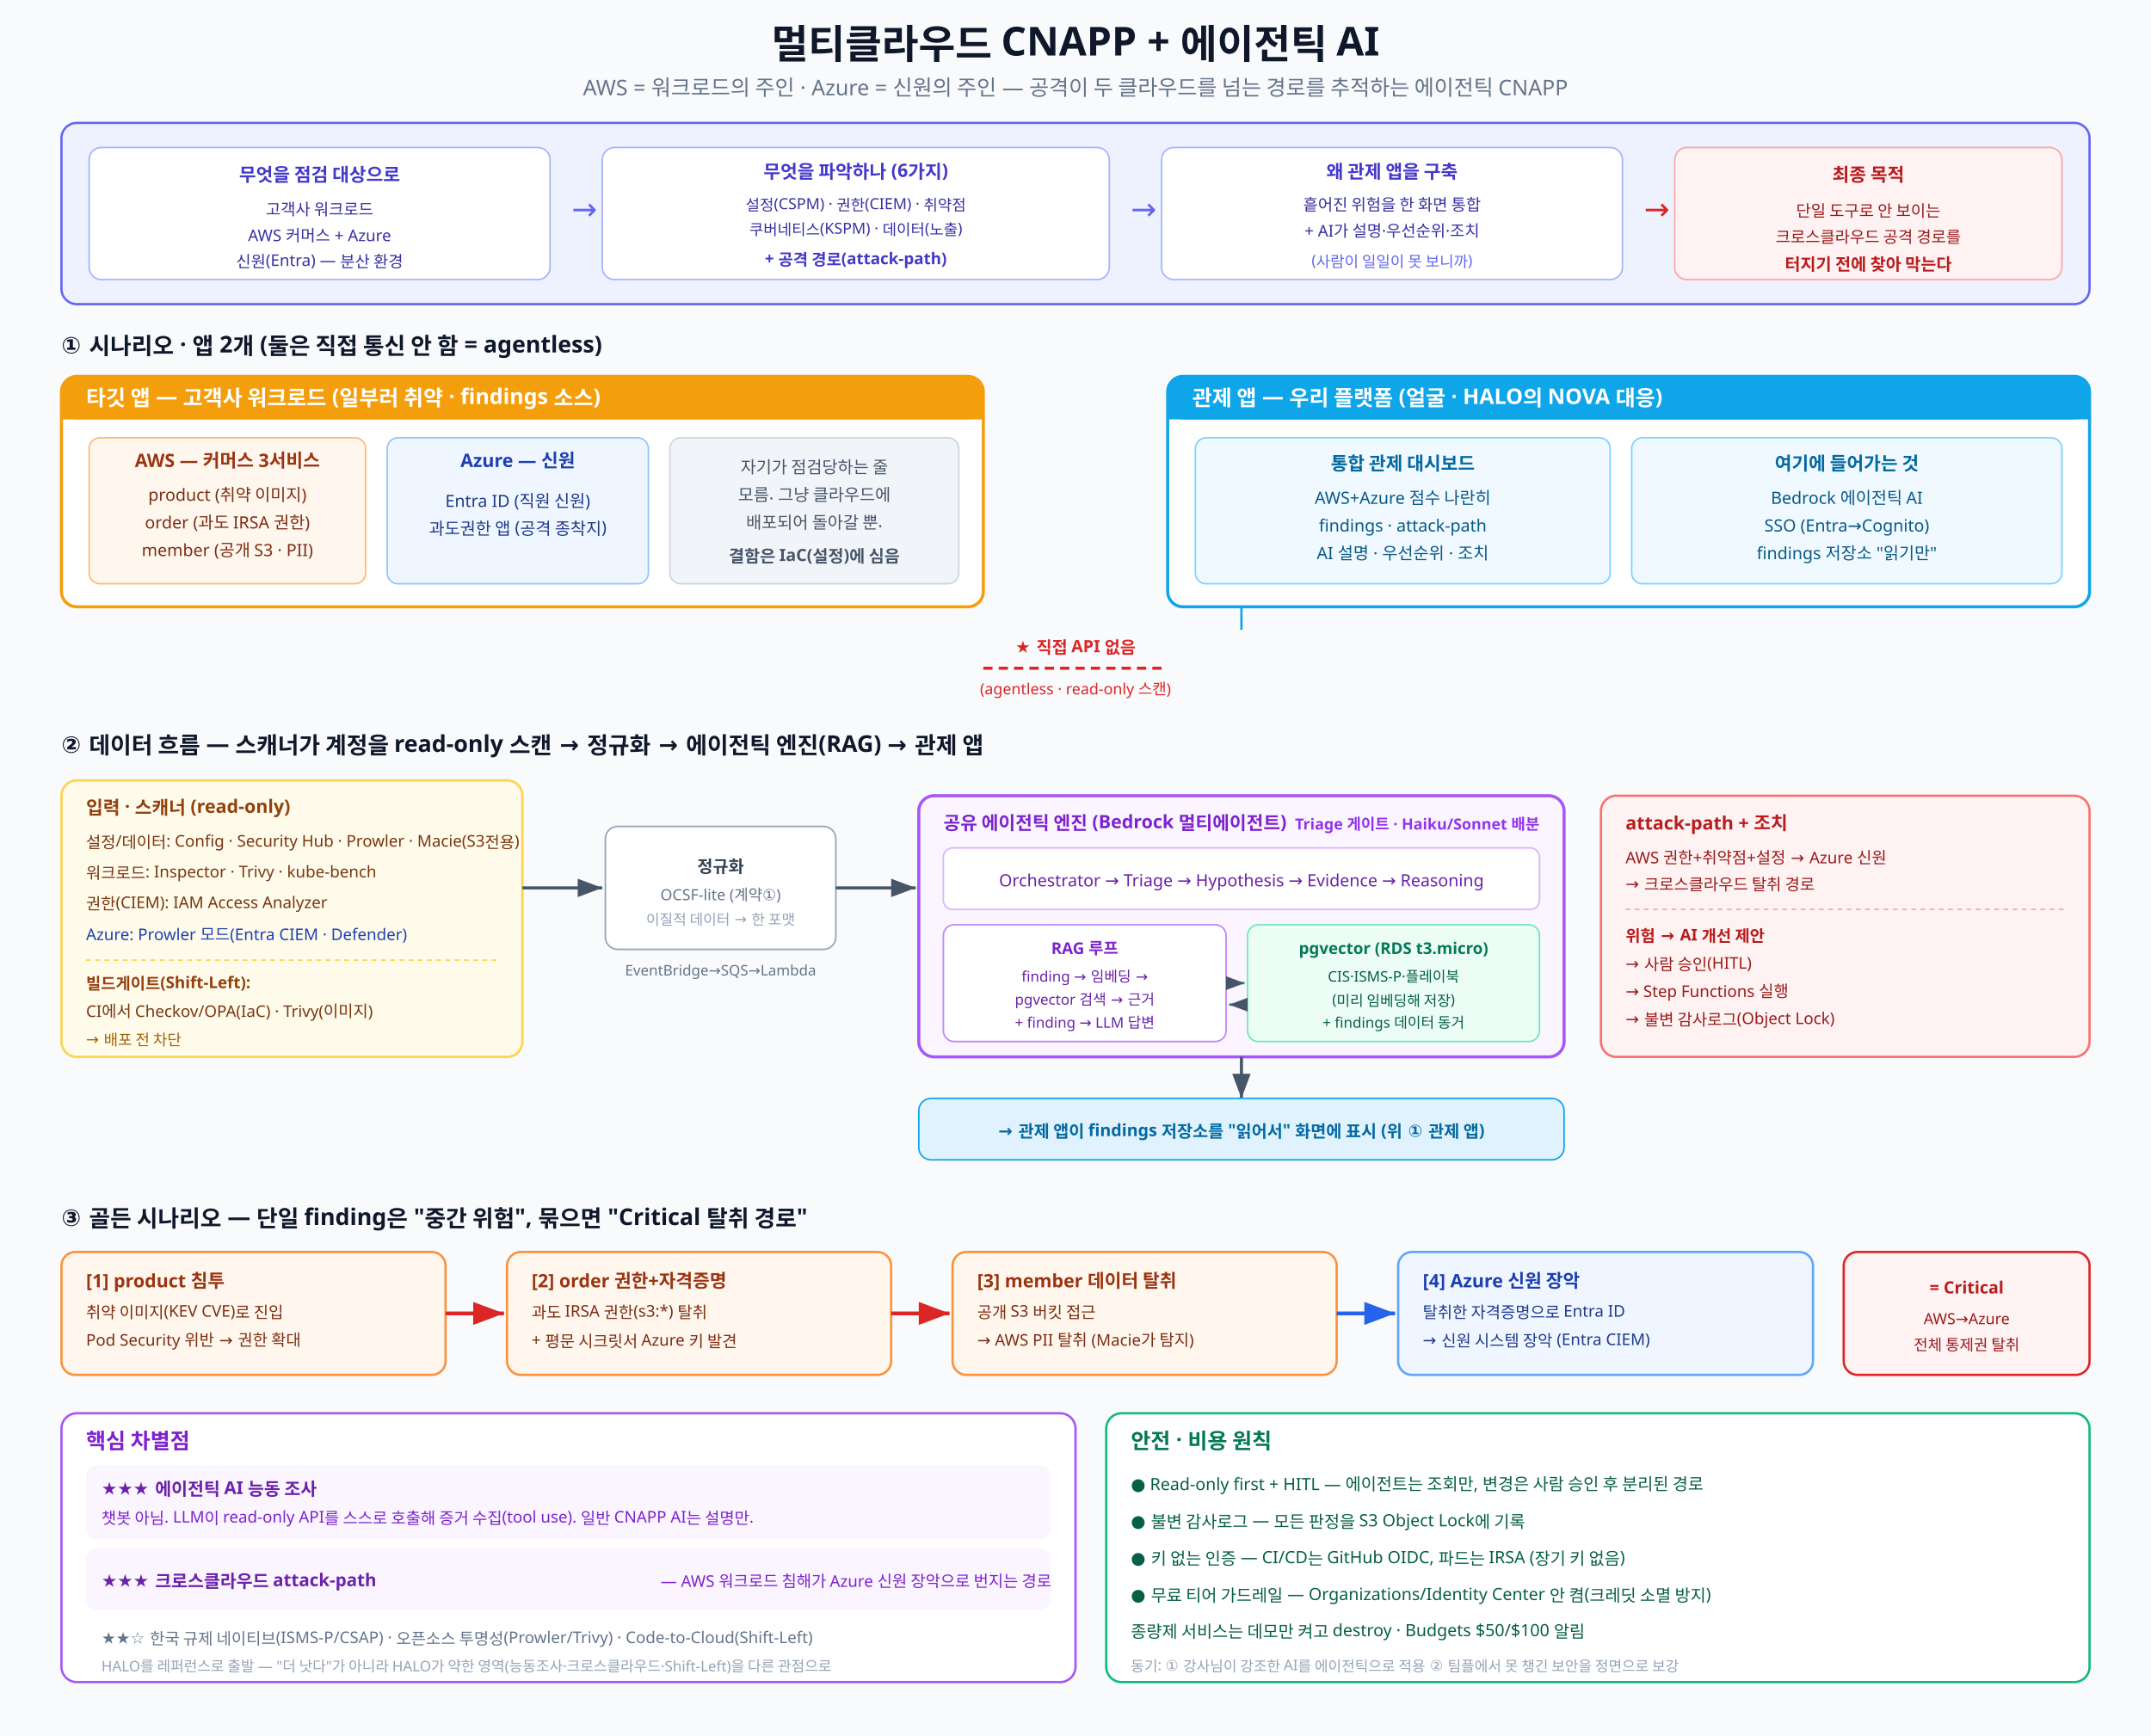
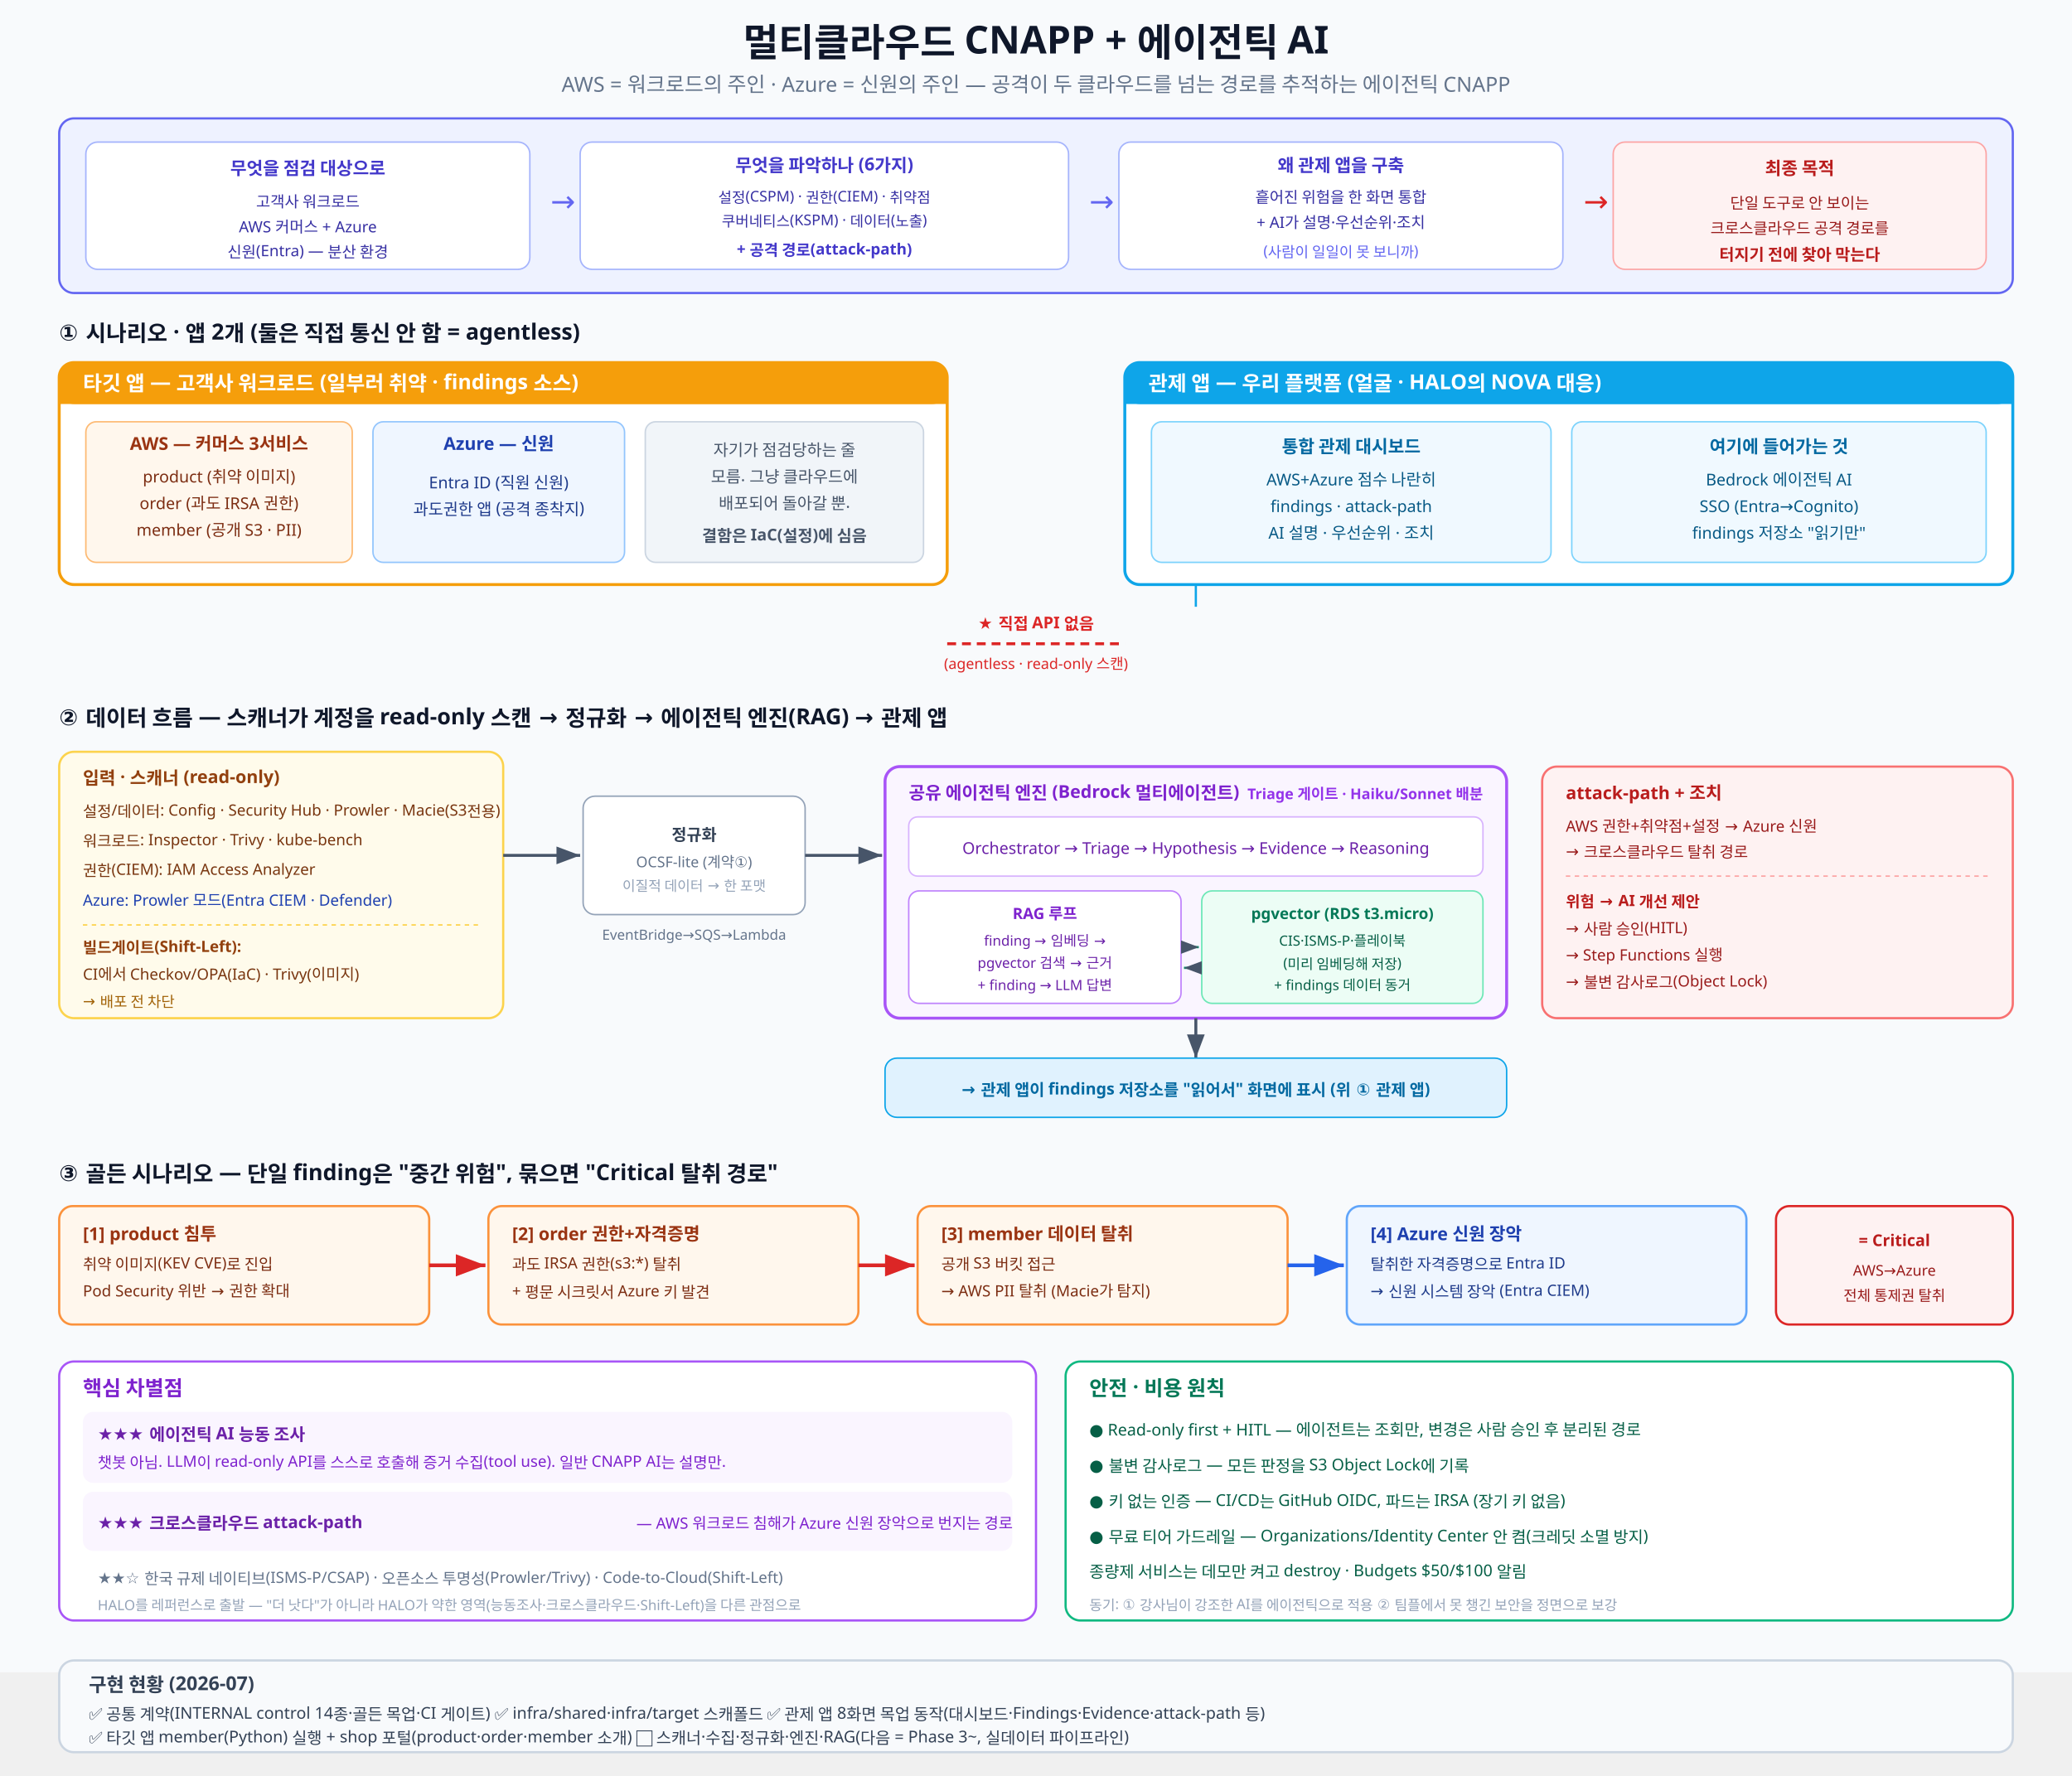
- <svg xmlns="http://www.w3.org/2000/svg" viewBox="0 0 1400 1130" font-family="'Segoe UI', 'Malgun Gothic', sans-serif">
+ <svg xmlns="http://www.w3.org/2000/svg" viewBox="0 0 1400 1200" font-family="'Segoe UI', 'Malgun Gothic', sans-serif">
  <defs>
    <marker id="arrow" markerWidth="10" markerHeight="10" refX="8" refY="3" orient="auto" markerUnits="strokeWidth">
      <path d="M0,0 L8,3 L0,6 Z" fill="#475569" />
    </marker>
    <marker id="arrowRed" markerWidth="10" markerHeight="10" refX="8" refY="3" orient="auto" markerUnits="strokeWidth">
      <path d="M0,0 L8,3 L0,6 Z" fill="#dc2626" />
    </marker>
    <marker id="arrowBlue" markerWidth="10" markerHeight="10" refX="8" refY="3" orient="auto" markerUnits="strokeWidth">
      <path d="M0,0 L8,3 L0,6 Z" fill="#2563eb" />
    </marker>
  </defs>
  <rect x="0" y="0" width="1400" height="1130" fill="#f8fafc" />
  <text x="700" y="38" text-anchor="middle" font-size="26" font-weight="700" fill="#0f172a">멀티클라우드 CNAPP + 에이전틱 AI</text>
  <text x="700" y="62" text-anchor="middle" font-size="14" fill="#64748b">AWS = 워크로드의 주인 · Azure = 신원의 주인 — 공격이 두 클라우드를 넘는 경로를 추적하는 에이전틱 CNAPP</text>
  <rect x="40" y="80" width="1320" height="118" rx="10" fill="#eef2ff" stroke="#6366f1" stroke-width="1.5" />
  <rect x="58" y="96" width="300" height="86" rx="8" fill="#fff" stroke="#a5b4fc" />
  <text x="208" y="118" text-anchor="middle" font-size="12" font-weight="700" fill="#4338ca">무엇을 점검 대상으로</text>
  <text x="208" y="140" text-anchor="middle" font-size="10.5" fill="#3730a3">고객사 워크로드</text>
  <text x="208" y="157" text-anchor="middle" font-size="10.5" fill="#3730a3">AWS 커머스 + Azure</text>
  <text x="208" y="174" text-anchor="middle" font-size="10.5" fill="#3730a3">신원(Entra) — 분산 환경</text>
  <text x="372" y="143" font-size="20" fill="#6366f1">→</text>
  <rect x="392" y="96" width="330" height="86" rx="8" fill="#fff" stroke="#a5b4fc" />
  <text x="557" y="116" text-anchor="middle" font-size="12" font-weight="700" fill="#4338ca">무엇을 파악하나 (6가지)</text>
  <text x="557" y="137" text-anchor="middle" font-size="10" fill="#3730a3">설정(CSPM) · 권한(CIEM) · 취약점</text>
  <text x="557" y="153" text-anchor="middle" font-size="10" fill="#3730a3">쿠버네티스(KSPM) · 데이터(노출)</text>
  <text x="557" y="172" text-anchor="middle" font-size="10.5" font-weight="700" fill="#4338ca">+ 공격 경로(attack-path)</text>
  <text x="736" y="143" font-size="20" fill="#6366f1">→</text>
  <rect x="756" y="96" width="300" height="86" rx="8" fill="#fff" stroke="#a5b4fc" />
  <text x="906" y="116" text-anchor="middle" font-size="12" font-weight="700" fill="#4338ca">왜 관제 앱을 구축</text>
  <text x="906" y="137" text-anchor="middle" font-size="10.5" fill="#3730a3">흩어진 위험을 한 화면 통합</text>
  <text x="906" y="154" text-anchor="middle" font-size="10.5" fill="#3730a3">+ AI가 설명·우선순위·조치</text>
  <text x="906" y="173" text-anchor="middle" font-size="10" fill="#6366f1">(사람이 일일이 못 보니까)</text>
  <text x="1070" y="143" font-size="20" fill="#dc2626">→</text>
  <rect x="1090" y="96" width="252" height="86" rx="8" fill="#fef2f2" stroke="#fca5a5" />
  <text x="1216" y="118" text-anchor="middle" font-size="12" font-weight="700" fill="#b91c1c">최종 목적</text>
  <text x="1216" y="141" text-anchor="middle" font-size="10.5" fill="#991b1b">단일 도구로 안 보이는</text>
  <text x="1216" y="158" text-anchor="middle" font-size="10.5" fill="#991b1b">크로스클라우드 공격 경로를</text>
  <text x="1216" y="176" text-anchor="middle" font-size="11" font-weight="700" fill="#b91c1c">터지기 전에 찾아 막는다</text>
  <text x="40" y="230" font-size="15" font-weight="700" fill="#0f172a">① 시나리오 · 앱 2개 (둘은 직접 통신 안 함 = agentless)</text>
  <rect x="40" y="245" width="600" height="150" rx="10" fill="#fff" stroke="#f59e0b" stroke-width="2" />
  <rect x="40" y="245" width="600" height="28" rx="10" fill="#f59e0b" />
  <rect x="40" y="259" width="600" height="14" fill="#f59e0b" />
  <text x="56" y="264" font-size="14" font-weight="700" fill="#fff">타깃 앱 — 고객사 워크로드 (일부러 취약 · findings 소스)</text>
  <rect x="58" y="285" width="180" height="95" rx="7" fill="#fff7ed" stroke="#fdba74" />
  <text x="148" y="304" text-anchor="middle" font-size="12" font-weight="700" fill="#9a3412">AWS — 커머스 3서비스</text>
  <text x="148" y="326" text-anchor="middle" font-size="11" fill="#7c2d12">product (취약 이미지)</text>
  <text x="148" y="344" text-anchor="middle" font-size="11" fill="#7c2d12">order (과도 IRSA 권한)</text>
  <text x="148" y="362" text-anchor="middle" font-size="11" fill="#7c2d12">member (공개 S3 · PII)</text>
  <rect x="252" y="285" width="170" height="95" rx="7" fill="#eff6ff" stroke="#93c5fd" />
  <text x="337" y="304" text-anchor="middle" font-size="12" font-weight="700" fill="#1e40af">Azure — 신원</text>
  <text x="337" y="330" text-anchor="middle" font-size="11" fill="#1e3a8a">Entra ID (직원 신원)</text>
  <text x="337" y="348" text-anchor="middle" font-size="11" fill="#1e3a8a">과도권한 앱 (공격 종착지)</text>
  <rect x="436" y="285" width="188" height="95" rx="7" fill="#f1f5f9" stroke="#cbd5e1" />
  <text x="530" y="308" text-anchor="middle" font-size="11" fill="#475569">자기가 점검당하는 줄</text>
  <text x="530" y="326" text-anchor="middle" font-size="11" fill="#475569">모름. 그냥 클라우드에</text>
  <text x="530" y="344" text-anchor="middle" font-size="11" fill="#475569">배포되어 돌아갈 뿐.</text>
  <text x="530" y="366" text-anchor="middle" font-size="11" font-weight="700" fill="#475569">결함은 IaC(설정)에 심음</text>
  <rect x="760" y="245" width="600" height="150" rx="10" fill="#fff" stroke="#0ea5e9" stroke-width="2" />
  <rect x="760" y="245" width="600" height="28" rx="10" fill="#0ea5e9" />
  <rect x="760" y="259" width="600" height="14" fill="#0ea5e9" />
  <text x="776" y="264" font-size="14" font-weight="700" fill="#fff">관제 앱 — 우리 플랫폼 (얼굴 · HALO의 NOVA 대응)</text>
  <rect x="778" y="285" width="270" height="95" rx="7" fill="#f0f9ff" stroke="#7dd3fc" />
  <text x="913" y="306" text-anchor="middle" font-size="12" font-weight="700" fill="#0369a1">통합 관제 대시보드</text>
  <text x="913" y="328" text-anchor="middle" font-size="11" fill="#075985">AWS+Azure 점수 나란히</text>
  <text x="913" y="346" text-anchor="middle" font-size="11" fill="#075985">findings · attack-path</text>
  <text x="913" y="364" text-anchor="middle" font-size="11" fill="#075985">AI 설명 · 우선순위 · 조치</text>
  <rect x="1062" y="285" width="280" height="95" rx="7" fill="#f0f9ff" stroke="#7dd3fc" />
  <text x="1202" y="306" text-anchor="middle" font-size="12" font-weight="700" fill="#0369a1">여기에 들어가는 것</text>
  <text x="1202" y="328" text-anchor="middle" font-size="11" fill="#075985">Bedrock 에이전틱 AI</text>
  <text x="1202" y="346" text-anchor="middle" font-size="11" fill="#075985">SSO (Entra→Cognito)</text>
  <text x="1202" y="364" text-anchor="middle" font-size="11" fill="#075985">findings 저장소 "읽기만"</text>
  <line x1="640" y1="435" x2="760" y2="435" stroke="#dc2626" stroke-width="2" stroke-dasharray="6 4" />
  <text x="700" y="425" text-anchor="middle" font-size="11" font-weight="700" fill="#dc2626">★ 직접 API 없음</text>
  <text x="700" y="452" text-anchor="middle" font-size="10" fill="#dc2626">(agentless · read-only 스캔)</text>
  <text x="40" y="490" font-size="15" font-weight="700" fill="#0f172a">② 데이터 흐름 — 스캐너가 계정을 read-only 스캔 → 정규화 → 에이전틱 엔진(RAG) → 관제 앱</text>
  <rect x="40" y="508" width="300" height="180" rx="10" fill="#fffbeb" stroke="#fcd34d" stroke-width="1.5" />
  <text x="56" y="530" font-size="12" font-weight="700" fill="#92400e">입력 · 스캐너 (read-only)</text>
  <text x="56" y="552" font-size="10.5" fill="#78350f">설정/데이터: Config · Security Hub · Prowler · Macie(S3전용)</text>
  <text x="56" y="572" font-size="10.5" fill="#78350f">워크로드: Inspector · Trivy · kube-bench</text>
  <text x="56" y="592" font-size="10.5" fill="#78350f">권한(CIEM): IAM Access Analyzer</text>
  <text x="56" y="612" font-size="10.5" fill="#1e40af">Azure: Prowler 모드(Entra CIEM · Defender)</text>
  <line x1="56" y1="625" x2="324" y2="625" stroke="#fcd34d" stroke-dasharray="3 3" />
  <text x="56" y="644" font-size="10.5" font-weight="700" fill="#92400e">빌드게이트(Shift-Left):</text>
  <text x="56" y="662" font-size="10.5" fill="#78350f">CI에서 Checkov/OPA(IaC) · Trivy(이미지)</text>
  <text x="56" y="680" font-size="10" fill="#a16207">→ 배포 전 차단</text>
  <line x1="340" y1="578" x2="392" y2="578" stroke="#475569" stroke-width="2" marker-end="url(#arrow)" />
  <rect x="394" y="538" width="150" height="80" rx="8" fill="#fff" stroke="#94a3b8" />
  <text x="469" y="568" text-anchor="middle" font-size="11" font-weight="700" fill="#334155">정규화</text>
  <text x="469" y="586" text-anchor="middle" font-size="10" fill="#64748b">OCSF-lite (계약①)</text>
  <text x="469" y="602" text-anchor="middle" font-size="9.5" fill="#94a3b8">이질적 데이터 → 한 포맷</text>
  <text x="469" y="635" text-anchor="middle" font-size="9.5" fill="#64748b">EventBridge→SQS→Lambda</text>
  <line x1="544" y1="578" x2="596" y2="578" stroke="#475569" stroke-width="2" marker-end="url(#arrow)" />
  <rect x="598" y="518" width="420" height="170" rx="10" fill="#faf5ff" stroke="#a855f7" stroke-width="2" />
  <text x="614" y="540" font-size="12" font-weight="700" fill="#7e22ce">공유 에이전틱 엔진 (Bedrock 멀티에이전트)</text>
  <text x="1002" y="540" text-anchor="end" font-size="10" font-weight="700" fill="#9333ea">Triage 게이트 · Haiku/Sonnet 배분</text>
  <rect x="614" y="552" width="388" height="40" rx="6" fill="#fff" stroke="#d8b4fe" />
  <text x="808" y="577" text-anchor="middle" font-size="11" fill="#6b21a8">Orchestrator → Triage → Hypothesis → Evidence → Reasoning</text>
  <rect x="614" y="602" width="184" height="76" rx="7" fill="#fff" stroke="#c084fc" />
  <text x="706" y="621" text-anchor="middle" font-size="10.5" font-weight="700" fill="#7e22ce">RAG 루프</text>
  <text x="706" y="639" text-anchor="middle" font-size="9.5" fill="#6b21a8">finding → 임베딩 →</text>
  <text x="706" y="654" text-anchor="middle" font-size="9.5" fill="#6b21a8">pgvector 검색 → 근거</text>
  <text x="706" y="669" text-anchor="middle" font-size="9.5" fill="#6b21a8">+ finding → LLM 답변</text>
  <rect x="812" y="602" width="190" height="76" rx="7" fill="#ecfdf5" stroke="#6ee7b7" />
  <text x="907" y="621" text-anchor="middle" font-size="10.5" font-weight="700" fill="#047857">pgvector (RDS t3.micro)</text>
  <text x="907" y="639" text-anchor="middle" font-size="9.5" fill="#065f46">CIS·ISMS-P·플레이북</text>
  <text x="907" y="654" text-anchor="middle" font-size="9.5" fill="#065f46">(미리 임베딩해 저장)</text>
  <text x="907" y="669" text-anchor="middle" font-size="9.5" fill="#065f46">+ findings 데이터 동거</text>
  <line x1="798" y1="640" x2="810" y2="640" stroke="#059669" stroke-width="1.5" marker-end="url(#arrow)" />
  <line x1="810" y1="654" x2="800" y2="654" stroke="#059669" stroke-width="1.5" marker-end="url(#arrow)" />
  <line x1="808" y1="688" x2="808" y2="715" stroke="#475569" stroke-width="2" marker-end="url(#arrow)" />
  <rect x="1042" y="518" width="318" height="170" rx="10" fill="#fef2f2" stroke="#f87171" stroke-width="1.5" />
  <text x="1058" y="540" font-size="12" font-weight="700" fill="#b91c1c">attack-path + 조치</text>
  <text x="1058" y="562" font-size="10.5" fill="#991b1b">AWS 권한+취약점+설정 → Azure 신원</text>
  <text x="1058" y="579" font-size="10.5" fill="#991b1b">→ 크로스클라우드 탈취 경로</text>
  <line x1="1058" y1="592" x2="1344" y2="592" stroke="#fca5a5" stroke-dasharray="3 3" />
  <text x="1058" y="613" font-size="10.5" font-weight="700" fill="#b91c1c">위험 → AI 개선 제안</text>
  <text x="1058" y="631" font-size="10.5" fill="#991b1b">→ 사람 승인(HITL)</text>
  <text x="1058" y="649" font-size="10.5" fill="#991b1b">→ Step Functions 실행</text>
  <text x="1058" y="667" font-size="10.5" fill="#991b1b">→ 불변 감사로그(Object Lock)</text>
  <rect x="598" y="715" width="420" height="40" rx="8" fill="#e0f2fe" stroke="#0ea5e9" />
  <text x="808" y="740" text-anchor="middle" font-size="11" font-weight="700" fill="#0369a1">→ 관제 앱이 findings 저장소를 "읽어서" 화면에 표시 (위 ① 관제 앱)</text>
  <line x1="808" y1="395" x2="808" y2="410" stroke="#0ea5e9" stroke-width="1.5" />
  <text x="40" y="798" font-size="15" font-weight="700" fill="#0f172a">③ 골든 시나리오 — 단일 finding은 "중간 위험", 묶으면 "Critical 탈취 경로"</text>
  <rect x="40" y="815" width="250" height="80" rx="9" fill="#fff7ed" stroke="#fb923c" stroke-width="1.5" />
  <text x="56" y="838" font-size="12" font-weight="700" fill="#9a3412">[1] product 침투</text>
  <text x="56" y="858" font-size="10.5" fill="#7c2d12">취약 이미지(KEV CVE)로 진입</text>
  <text x="56" y="876" font-size="10.5" fill="#7c2d12">Pod Security 위반 → 권한 확대</text>
  <line x1="290" y1="855" x2="328" y2="855" stroke="#dc2626" stroke-width="2.5" marker-end="url(#arrowRed)" />
  <rect x="330" y="815" width="250" height="80" rx="9" fill="#fff7ed" stroke="#fb923c" stroke-width="1.5" />
  <text x="346" y="838" font-size="12" font-weight="700" fill="#9a3412">[2] order 권한+자격증명</text>
  <text x="346" y="858" font-size="10.5" fill="#7c2d12">과도 IRSA 권한(s3:*) 탈취</text>
  <text x="346" y="876" font-size="10.5" fill="#7c2d12">+ 평문 시크릿서 Azure 키 발견</text>
  <line x1="580" y1="855" x2="618" y2="855" stroke="#dc2626" stroke-width="2.5" marker-end="url(#arrowRed)" />
  <rect x="620" y="815" width="250" height="80" rx="9" fill="#fff7ed" stroke="#fb923c" stroke-width="1.5" />
  <text x="636" y="838" font-size="12" font-weight="700" fill="#9a3412">[3] member 데이터 탈취</text>
  <text x="636" y="858" font-size="10.5" fill="#7c2d12">공개 S3 버킷 접근</text>
  <text x="636" y="876" font-size="10.5" fill="#7c2d12">→ AWS PII 탈취 (Macie가 탐지)</text>
  <line x1="870" y1="855" x2="908" y2="855" stroke="#2563eb" stroke-width="2.5" marker-end="url(#arrowBlue)" />
  <rect x="910" y="815" width="270" height="80" rx="9" fill="#eff6ff" stroke="#60a5fa" stroke-width="1.5" />
  <text x="926" y="838" font-size="12" font-weight="700" fill="#1e40af">[4] Azure 신원 장악</text>
  <text x="926" y="858" font-size="10.5" fill="#1e3a8a">탈취한 자격증명으로 Entra ID</text>
  <text x="926" y="876" font-size="10.5" fill="#1e3a8a">→ 신원 시스템 장악 (Entra CIEM)</text>
  <rect x="1200" y="815" width="160" height="80" rx="9" fill="#fef2f2" stroke="#dc2626" stroke-width="1.5" />
  <text x="1280" y="842" text-anchor="middle" font-size="11" font-weight="700" fill="#b91c1c">= Critical</text>
  <text x="1280" y="862" text-anchor="middle" font-size="10" fill="#991b1b">AWS→Azure</text>
  <text x="1280" y="879" text-anchor="middle" font-size="10" fill="#991b1b">전체 통제권 탈취</text>
  <rect x="40" y="920" width="660" height="175" rx="10" fill="#fff" stroke="#a855f7" stroke-width="1.5" />
  <text x="56" y="943" font-size="14" font-weight="700" fill="#7e22ce">핵심 차별점</text>
  <rect x="56" y="954" width="628" height="48" rx="7" fill="#faf5ff" />
  <text x="66" y="973" font-size="11.5" font-weight="700" fill="#6b21a8">★★★ 에이전틱 AI 능동 조사</text>
  <text x="66" y="992" font-size="10.5" fill="#7e22ce">챗봇 아님. LLM이 read-only API를 스스로 호출해 증거 수집(tool use). 일반 CNAPP AI는 설명만.</text>
  <rect x="56" y="1008" width="628" height="40" rx="7" fill="#faf5ff" />
  <text x="66" y="1033" font-size="11.5" font-weight="700" fill="#6b21a8">★★★ 크로스클라우드 attack-path</text>
  <text x="430" y="1033" font-size="10.5" fill="#7e22ce">— AWS 워크로드 침해가 Azure 신원 장악으로 번지는 경로</text>
  <text x="66" y="1070" font-size="10.5" fill="#64748b">★★☆ 한국 규제 네이티브(ISMS-P/CSAP) · 오픈소스 투명성(Prowler/Trivy) · Code-to-Cloud(Shift-Left)</text>
  <text x="66" y="1088" font-size="9.5" fill="#94a3b8">HALO를 레퍼런스로 출발 — "더 낫다"가 아니라 HALO가 약한 영역(능동조사·크로스클라우드·Shift-Left)을 다른 관점으로</text>
  <rect x="720" y="920" width="640" height="175" rx="10" fill="#fff" stroke="#10b981" stroke-width="1.5" />
  <text x="736" y="943" font-size="14" font-weight="700" fill="#047857">안전 · 비용 원칙</text>
  <text x="736" y="970" font-size="11" fill="#065f46">● Read-only first + HITL — 에이전트는 조회만, 변경은 사람 승인 후 분리된 경로</text>
  <text x="736" y="994" font-size="11" fill="#065f46">● 불변 감사로그 — 모든 판정을 S3 Object Lock에 기록</text>
  <text x="736" y="1018" font-size="11" fill="#065f46">● 키 없는 인증 — CI/CD는 GitHub OIDC, 파드는 IRSA (장기 키 없음)</text>
  <text x="736" y="1042" font-size="11" fill="#065f46">● 무료 티어 가드레일 — Organizations/Identity Center 안 켬(크레딧 소멸 방지)</text>
  <text x="736" y="1066" font-size="11" fill="#065f46">   종량제 서비스는 데모만 켜고 destroy · Budgets $50/$100 알림</text>
  <text x="736" y="1088" font-size="9.5" fill="#94a3b8">동기: ① 강사님이 강조한 AI를 에이전틱으로 적용 ② 팀플에서 못 챙긴 보안을 정면으로 보강</text>
+   <rect x="40" y="1122" width="1320" height="62" rx="10" fill="#f8fafc" stroke="#cbd5e1" stroke-width="1.5" />
+   <text x="60" y="1143" font-size="13" font-weight="700" fill="#334155">구현 현황 (2026-07)</text>
+   <text x="60" y="1162" font-size="11" fill="#334155">✅ 공통 계약(INTERNAL control 14종·골든 목업·CI 게이트)   ✅ infra/shared·infra/target 스캐폴드   ✅ 관제 앱 8화면 목업 동작(대시보드·Findings·Evidence·attack-path 등)</text>
+   <text x="60" y="1178" font-size="11" fill="#334155">✅ 타깃 앱 member(Python) 실행 + shop 포털(product·order·member 소개)   ⬜ 스캐너·수집·정규화·엔진·RAG(다음 = Phase 3~, 실데이터 파이프라인)</text>
</svg>
